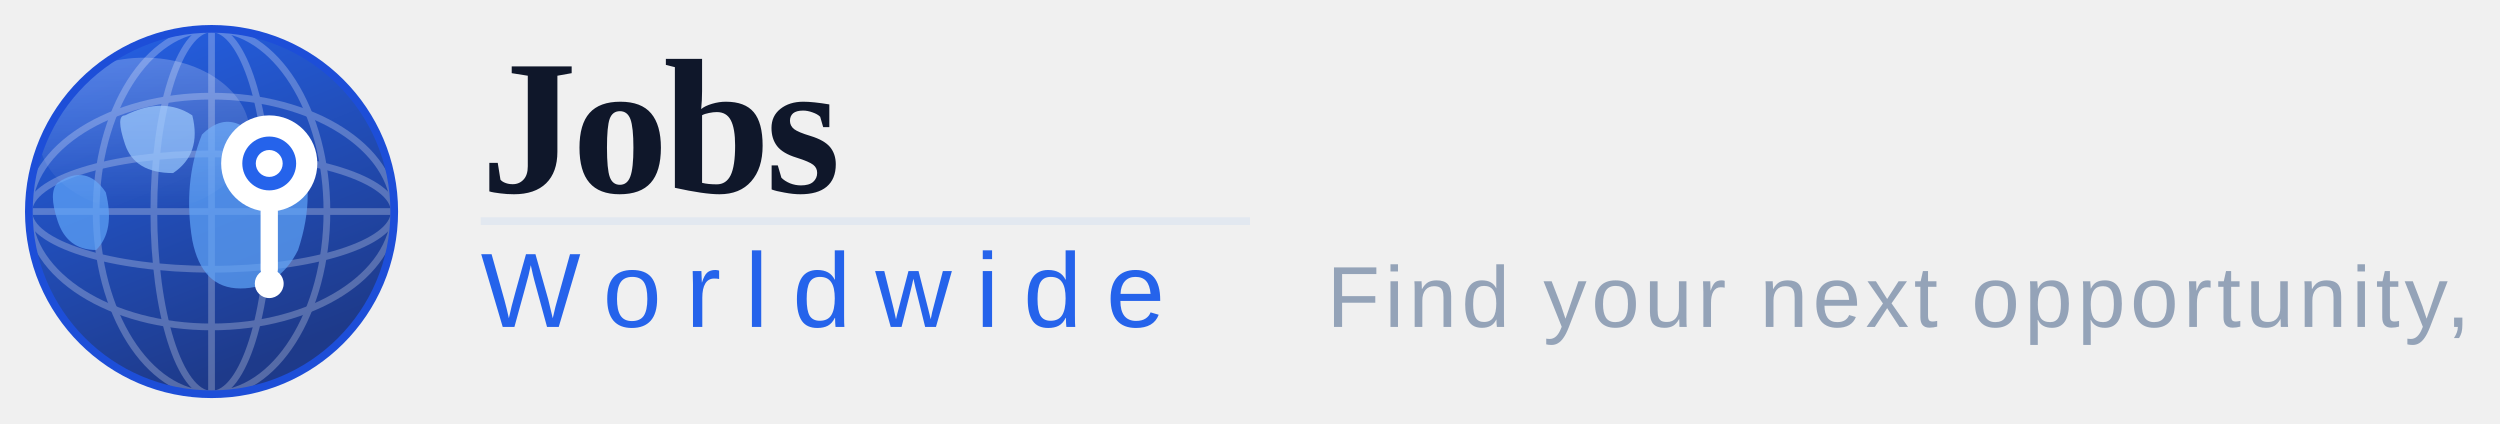
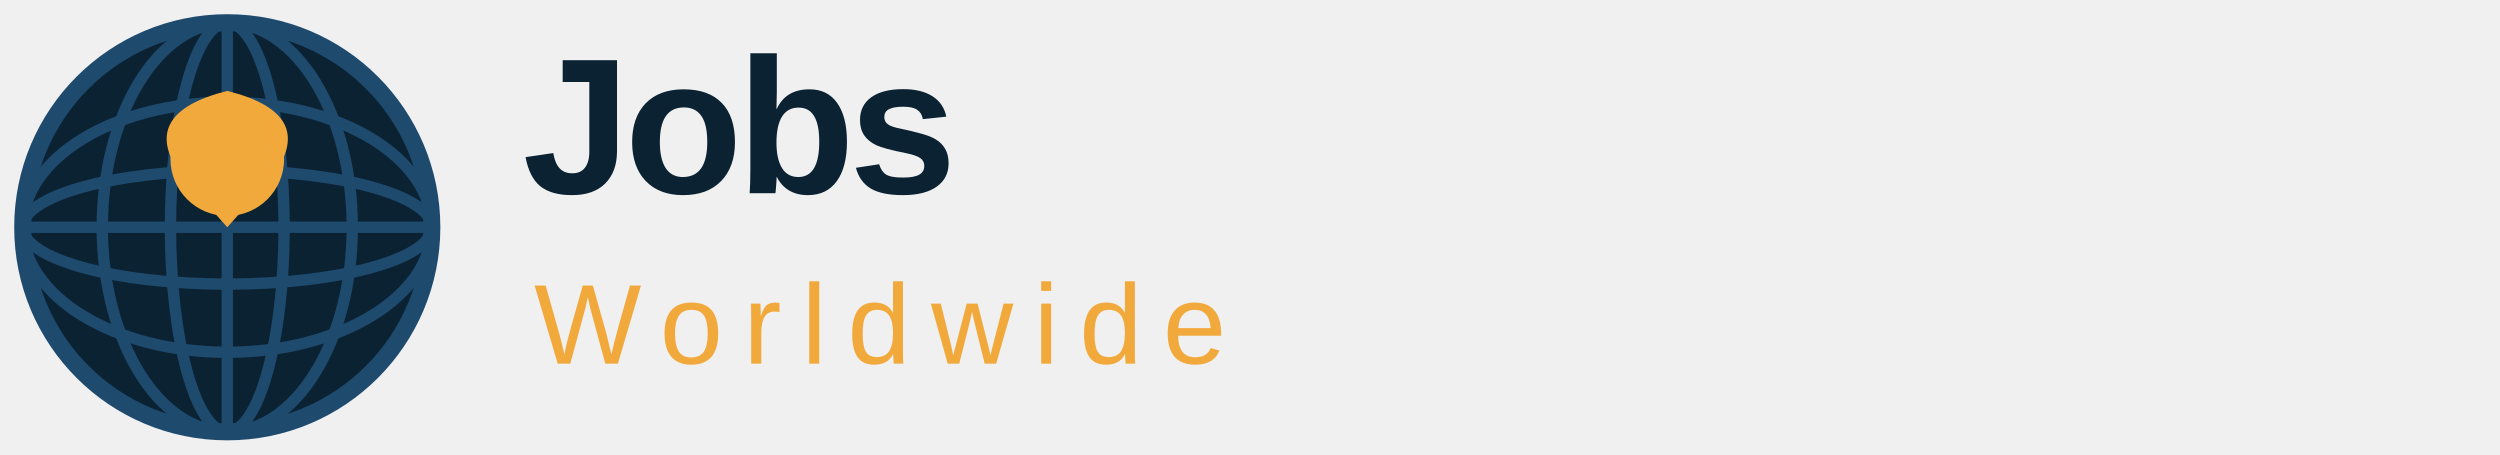
- <svg xmlns="http://www.w3.org/2000/svg" width="260" height="44" viewBox="0 0 260 44" role="img">
+ <svg xmlns="http://www.w3.org/2000/svg" width="220" height="40" viewBox="0 0 220 40" role="img">
  <defs>
-     <clipPath id="gc">
-       <circle cx="22" cy="22" r="19" />
+     <clipPath id="gcn">
+       <circle cx="20" cy="20" r="18" />
    </clipPath>
-     <linearGradient id="gBg" x1="0" y1="0" x2="0.4" y2="1">
-       <stop offset="0%" stop-color="#2563EB" />
-       <stop offset="100%" stop-color="#1E3A8A" />
-     </linearGradient>
-     <linearGradient id="sheen" x1="0" y1="0" x2="0" y2="1">
-       <stop offset="0%" stop-color="#ffffff" stop-opacity="0.22" />
-       <stop offset="100%" stop-color="#ffffff" stop-opacity="0" />
-     </linearGradient>
  </defs>
-   <circle cx="22" cy="22" r="19" fill="url(#gBg)" />
-   <g clip-path="url(#gc)" fill="none" stroke="#ffffff" stroke-width="0.7" opacity="0.25">
-     <ellipse cx="22" cy="22" rx="19" ry="6" />
-     <ellipse cx="22" cy="22" rx="19" ry="12" />
-     <line x1="3" y1="22" x2="41" y2="22" />
-     <ellipse cx="22" cy="22" rx="6" ry="19" />
-     <ellipse cx="22" cy="22" rx="12" ry="19" />
-     <line x1="22" y1="3" x2="22" y2="41" />
+   <circle cx="20" cy="20" r="18" fill="#0b2233" />
+   <g clip-path="url(#gcn)" fill="none" stroke="#1e4a6e" stroke-width="1">
+     <ellipse cx="20" cy="20" rx="18" ry="5" />
+     <ellipse cx="20" cy="20" rx="18" ry="11" />
+     <line x1="2" y1="20" x2="38" y2="20" />
+     <ellipse cx="20" cy="20" rx="5" ry="18" />
+     <ellipse cx="20" cy="20" rx="11" ry="18" />
+     <line x1="20" y1="2" x2="20" y2="38" />
  </g>
-   <g clip-path="url(#gc)" opacity="0.7">
-     <path d="M25 13 Q29 11 31 15 Q33 20 31 26 Q29 30 25 30 Q21 30 20 25 Q19 19 21 14 Q23 12 25 13Z" fill="#60A5FA" />
-     <path d="M13 12 Q17 10 20 12 Q21 16 18 18 Q14 18 13 15 Q12 12 13 12Z" fill="#93C5FD" />
-     <path d="M6 19 Q9 17 11 20 Q12 24 10 26 Q7 26 6 23 Q5 20 6 19Z" fill="#60A5FA" />
-   </g>
-   <ellipse cx="15" cy="14" rx="11" ry="8" fill="url(#sheen)" clip-path="url(#gc)" />
-   <circle cx="22" cy="22" r="19" fill="none" stroke="#1D4ED8" stroke-width="0.8" />
-   <circle cx="28" cy="17" r="5" fill="#ffffff" />
-   <circle cx="28" cy="17" r="2.8" fill="#2563EB" />
-   <circle cx="28" cy="17" r="1.4" fill="#ffffff" />
-   <line x1="28" y1="22" x2="28" y2="28" stroke="#ffffff" stroke-width="1.8" stroke-linecap="round" />
-   <circle cx="28" cy="29.5" r="1.5" fill="#ffffff" />
-   <text x="50" y="20" font-family="Georgia, 'Times New Roman', serif" font-size="20" font-weight="700" fill="#0F172A" letter-spacing="-0.5">Jobs</text>
-   <text x="50" y="34" font-family="Arial, Helvetica, sans-serif" font-size="11" font-weight="400" fill="#2563EB" letter-spacing="2.5">Worldwide</text>
-   <text x="138" y="34" font-family="Arial, Helvetica, sans-serif" font-size="9" font-weight="400" fill="#94A3B8" letter-spacing="0.5">Find your next opportunity, anywhere</text>
-   <line x1="50" y1="23" x2="130" y2="23" stroke="#E2E8F0" stroke-width="0.8" />
+   <circle cx="20" cy="20" r="18" fill="none" stroke="#1e4a6e" stroke-width="1.5" />
+   <circle cx="20" cy="14" r="5" fill="#f2a93c" />
+   <circle cx="20" cy="14" r="2.2" fill="#0b2233" />
+   <path d="M20 20 L16 15.5 Q12 10 20 8 Q28 10 24 15.5 Z" fill="#f2a93c" />
+   <text x="46" y="17" font-family="'DM Sans', -apple-system, BlinkMacSystemFont, Arial, sans-serif" font-size="17" font-weight="700" fill="#0b2233" letter-spacing="-0.5">Jobs</text>
+   <text x="47" y="32" font-family="'DM Sans', -apple-system, BlinkMacSystemFont, Arial, sans-serif" font-size="10" font-weight="500" fill="#f2a93c" letter-spacing="1.8">Worldwide</text>
</svg>
